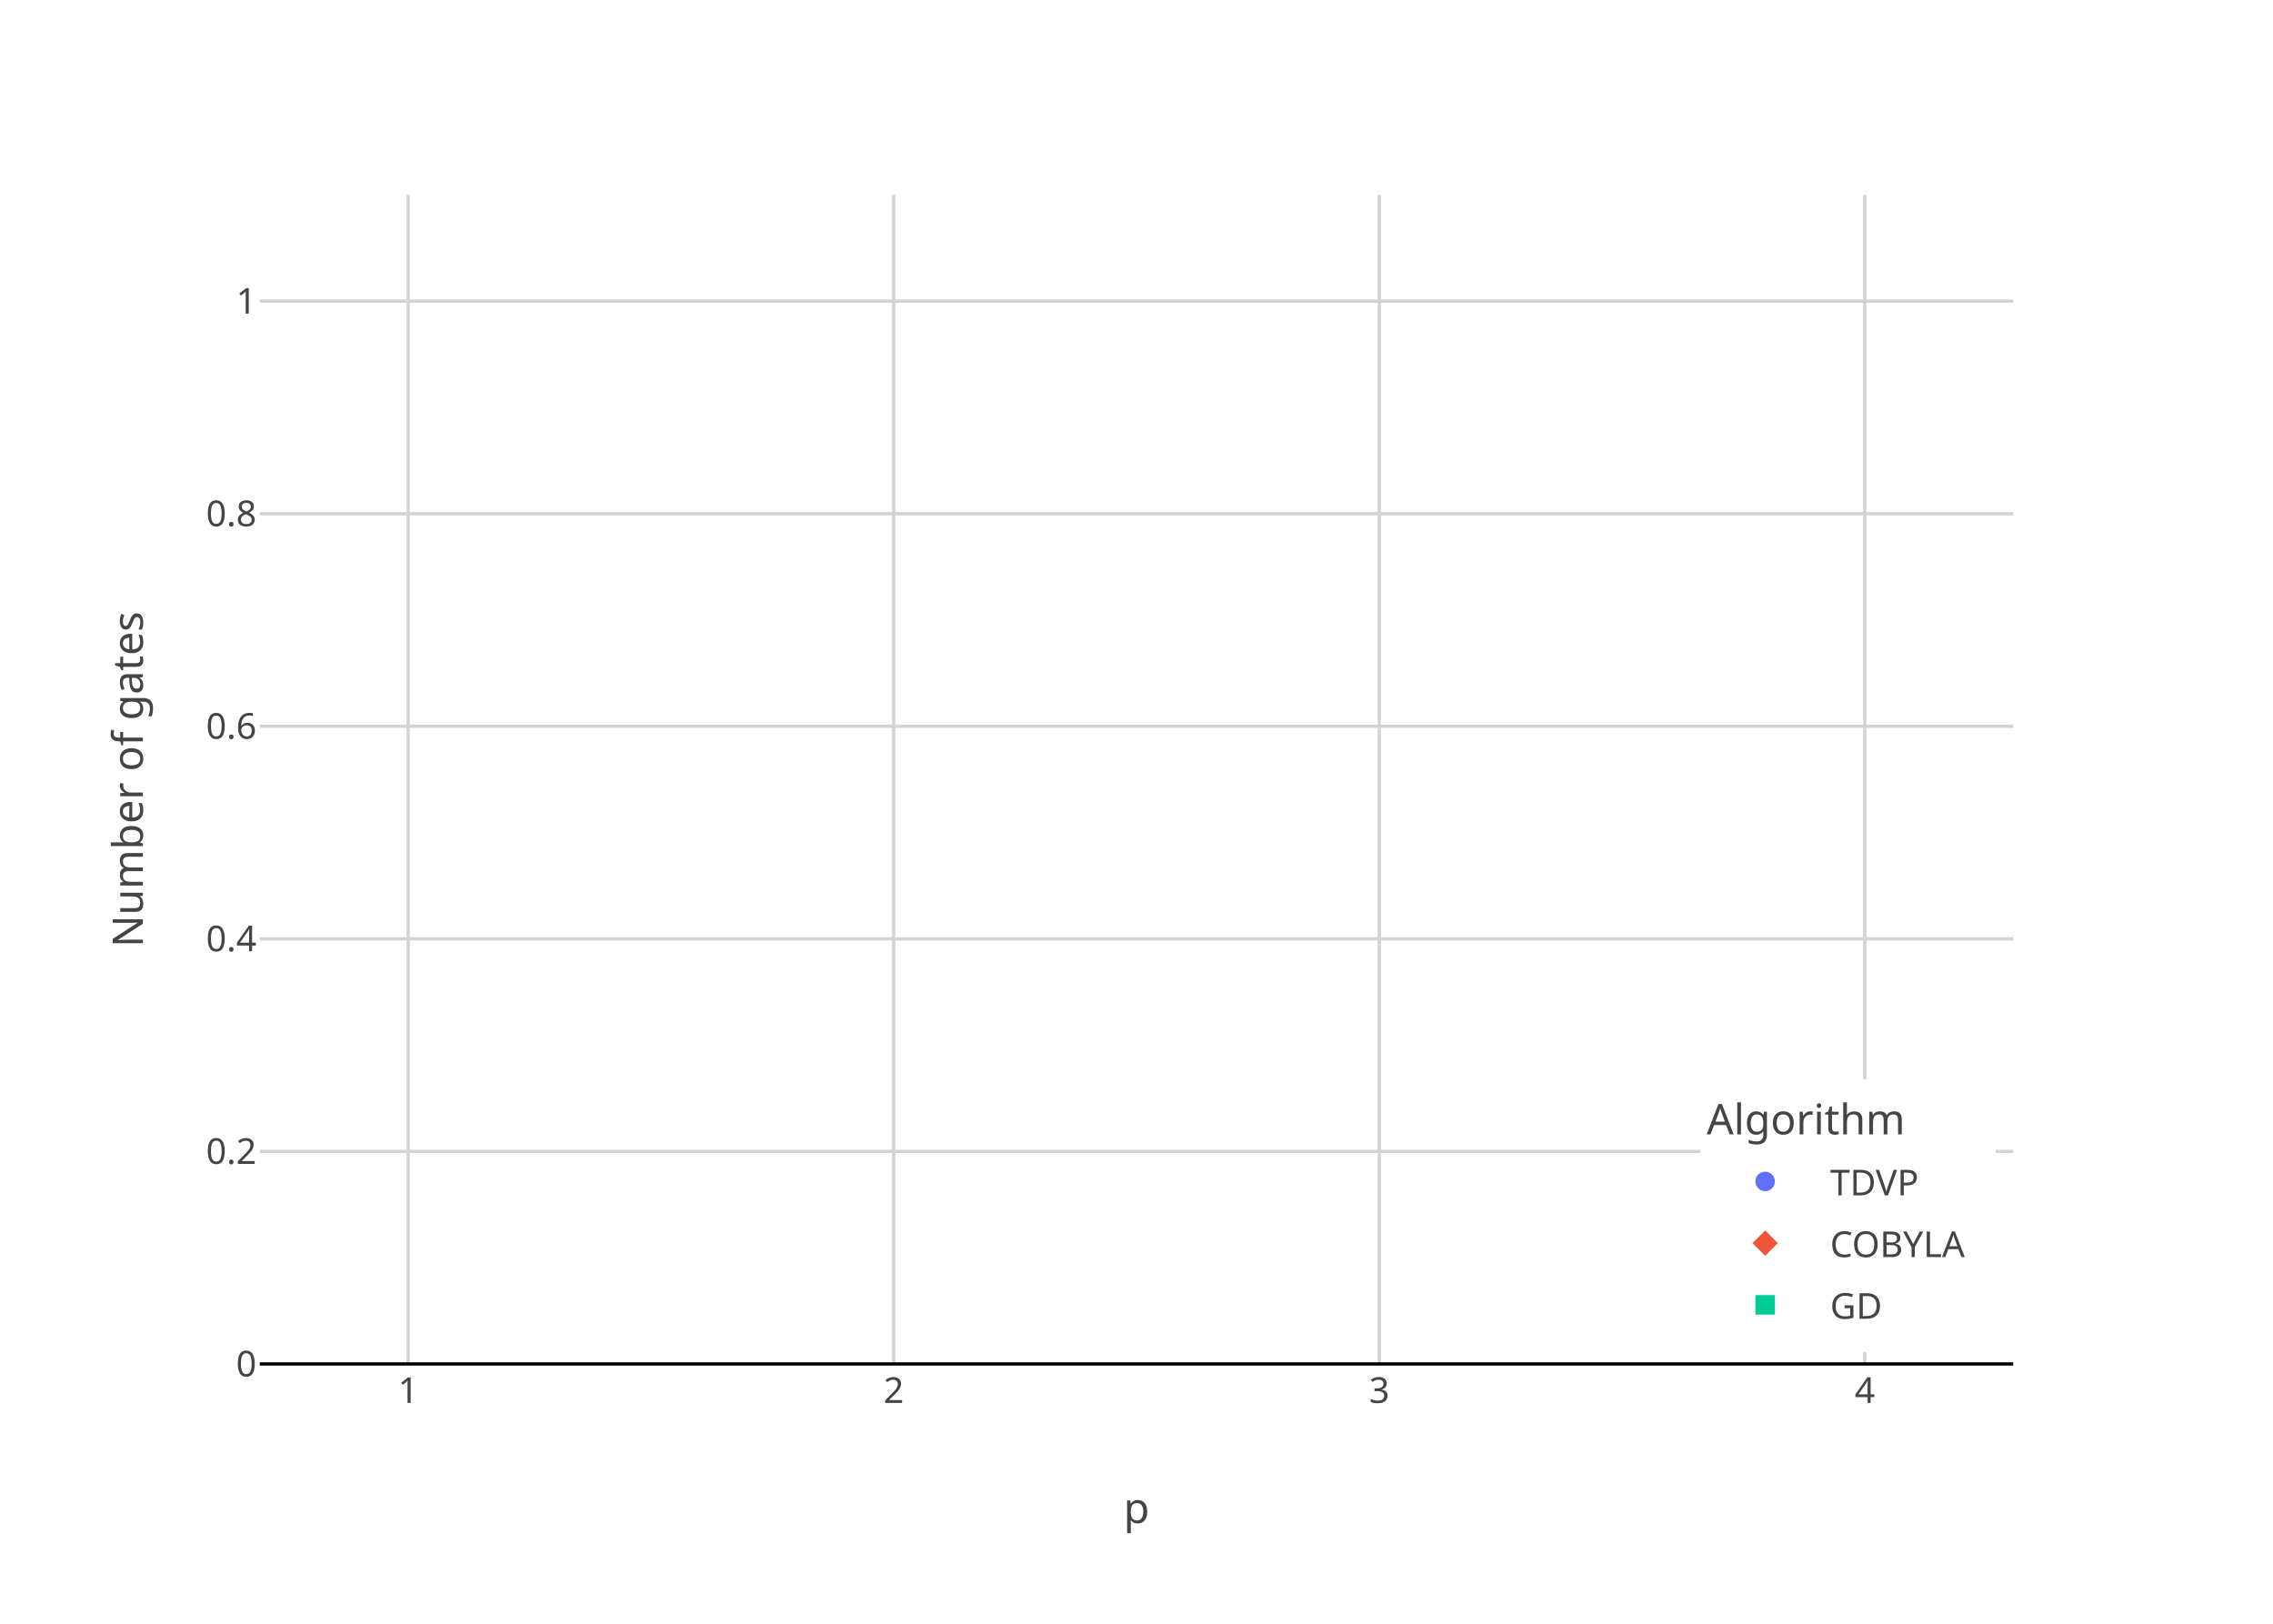
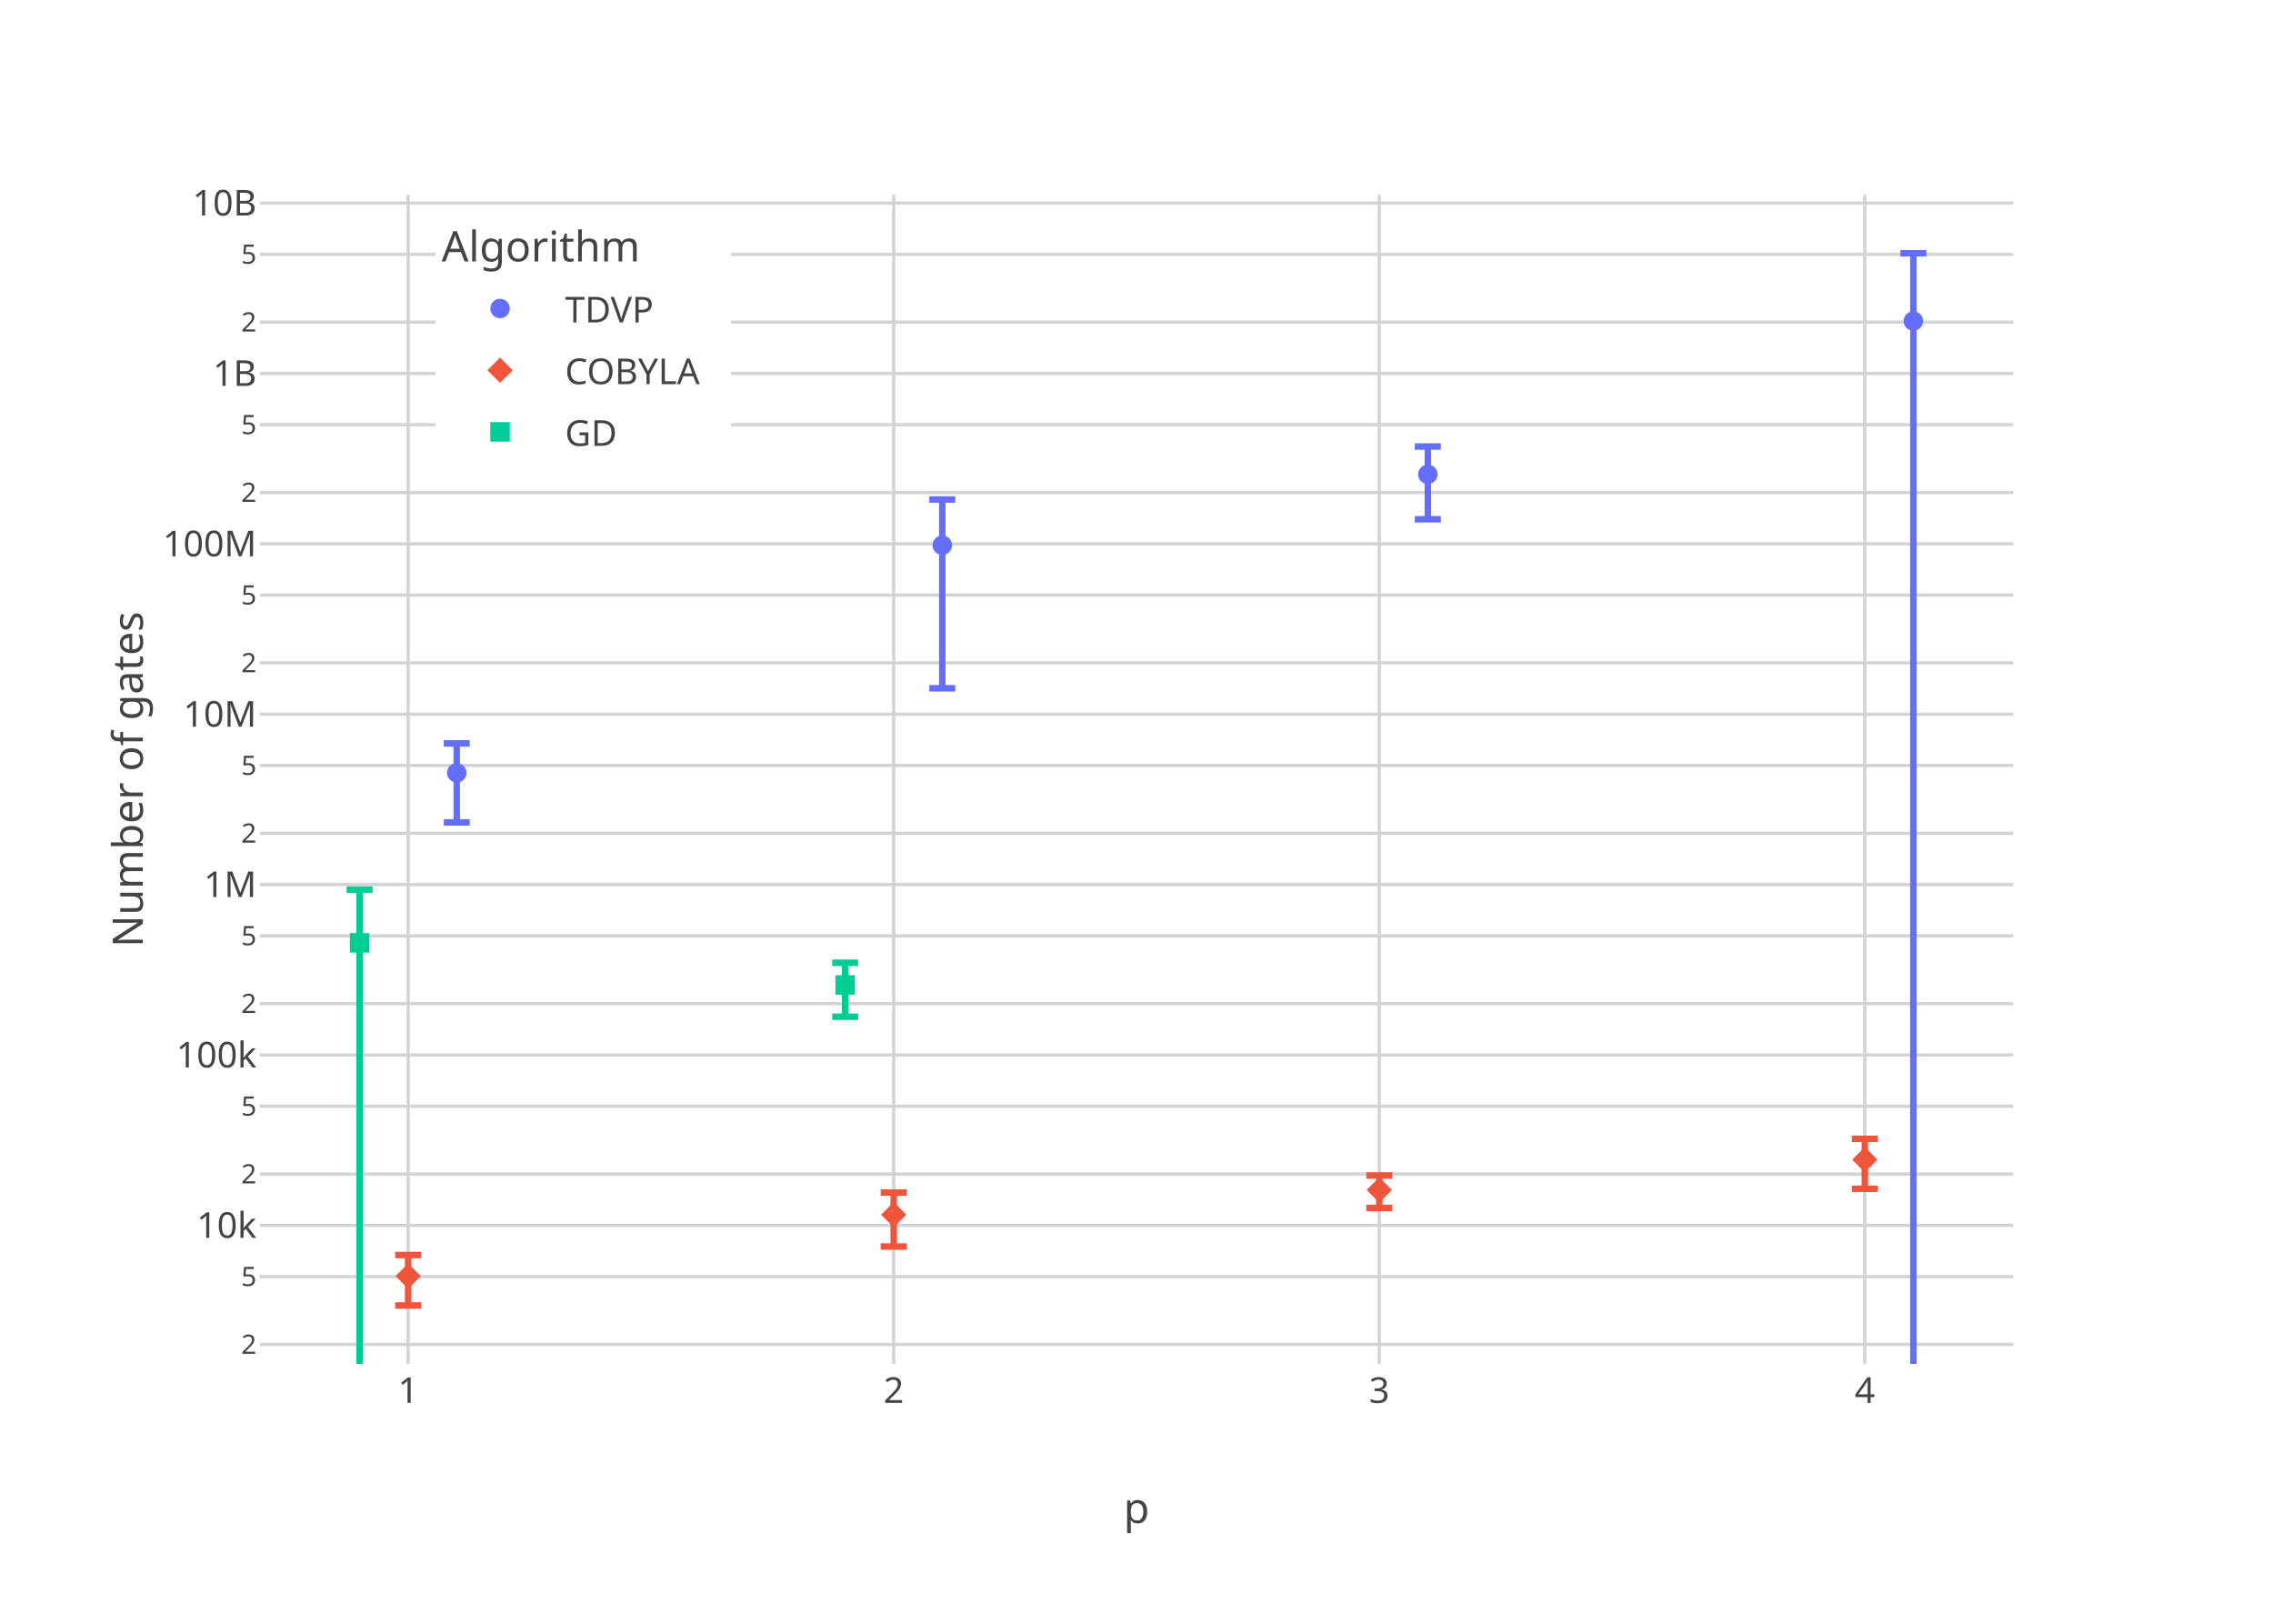
<svg xmlns="http://www.w3.org/2000/svg" class="main-svg" width="700" height="500" style="" viewBox="0 0 700 500">
  <rect x="0" y="0" width="700" height="500" style="fill: rgb(255, 255, 255); fill-opacity: 1;" />
-   <defs id="defs-cd2d89">
+   <defs id="defs-e2ddfd">
    <g class="clips">
-       <clipPath id="clipcd2d89xyplot" class="plotclip">
+       <clipPath id="clipe2ddfdxyplot" class="plotclip">
        <rect width="540" height="360" />
      </clipPath>
-       <clipPath class="axesclip" id="clipcd2d89x">
+       <clipPath class="axesclip" id="clipe2ddfdx">
        <rect x="80" y="0" width="540" height="500" />
      </clipPath>
-       <clipPath class="axesclip" id="clipcd2d89y">
+       <clipPath class="axesclip" id="clipe2ddfdy">
        <rect x="0" y="60" width="700" height="360" />
      </clipPath>
-       <clipPath class="axesclip" id="clipcd2d89xy">
+       <clipPath class="axesclip" id="clipe2ddfdxy">
        <rect x="80" y="60" width="540" height="360" />
      </clipPath>
    </g>
    <g class="gradients" />
    <g class="patterns" />
  </defs>
  <g class="bglayer">
    <rect class="bg" x="80" y="60" width="540" height="360" style="fill: rgb(0, 0, 0); fill-opacity: 0; stroke-width: 0;" />
  </g>
  <g class="layer-below">
    <g class="imagelayer" />
    <g class="shapelayer" />
  </g>
  <g class="cartesianlayer">
    <g class="subplot xy">
      <g class="layer-subplot">
        <g class="shapelayer" />
        <g class="imagelayer" />
      </g>
      <g class="minor-gridlayer">
        <g class="x" />
        <g class="y" />
      </g>
      <g class="gridlayer">
        <g class="x">
          <path class="xgrid crisp" transform="translate(125.7,0)" d="M0,60v360" style="stroke: rgb(211, 211, 211); stroke-opacity: 1; stroke-width: 1px;" />
          <path class="xgrid crisp" transform="translate(275.23,0)" d="M0,60v360" style="stroke: rgb(211, 211, 211); stroke-opacity: 1; stroke-width: 1px;" />
          <path class="xgrid crisp" transform="translate(424.77,0)" d="M0,60v360" style="stroke: rgb(211, 211, 211); stroke-opacity: 1; stroke-width: 1px;" />
          <path class="xgrid crisp" transform="translate(574.3,0)" d="M0,60v360" style="stroke: rgb(211, 211, 211); stroke-opacity: 1; stroke-width: 1px;" />
        </g>
        <g class="y">
-           <path class="ygrid crisp" transform="translate(0,354.55)" d="M80,0h540" style="stroke: rgb(211, 211, 211); stroke-opacity: 1; stroke-width: 1px;" />
-           <path class="ygrid crisp" transform="translate(0,289.09)" d="M80,0h540" style="stroke: rgb(211, 211, 211); stroke-opacity: 1; stroke-width: 1px;" />
-           <path class="ygrid crisp" transform="translate(0,223.64)" d="M80,0h540" style="stroke: rgb(211, 211, 211); stroke-opacity: 1; stroke-width: 1px;" />
-           <path class="ygrid crisp" transform="translate(0,158.18)" d="M80,0h540" style="stroke: rgb(211, 211, 211); stroke-opacity: 1; stroke-width: 1px;" />
-           <path class="ygrid crisp" transform="translate(0,92.73)" d="M80,0h540" style="stroke: rgb(211, 211, 211); stroke-opacity: 1; stroke-width: 1px;" />
-         </g>
-       </g>
-       <g class="zerolinelayer">
-         <path class="yzl zl crisp" transform="translate(0,420)" d="M80,0h540" style="stroke: rgb(0, 0, 0); stroke-opacity: 1; stroke-width: 1px;" />
-       </g>
+           <path class="ygrid crisp" transform="translate(0,414)" d="M80,0h540" style="stroke: rgb(211, 211, 211); stroke-opacity: 1; stroke-width: 1px;" />
+           <path class="ygrid crisp" transform="translate(0,393.12)" d="M80,0h540" style="stroke: rgb(211, 211, 211); stroke-opacity: 1; stroke-width: 1px;" />
+           <path class="ygrid crisp" transform="translate(0,377.32)" d="M80,0h540" style="stroke: rgb(211, 211, 211); stroke-opacity: 1; stroke-width: 1px;" />
+           <path class="ygrid crisp" transform="translate(0,361.53)" d="M80,0h540" style="stroke: rgb(211, 211, 211); stroke-opacity: 1; stroke-width: 1px;" />
+           <path class="ygrid crisp" transform="translate(0,340.65)" d="M80,0h540" style="stroke: rgb(211, 211, 211); stroke-opacity: 1; stroke-width: 1px;" />
+           <path class="ygrid crisp" transform="translate(0,324.86)" d="M80,0h540" style="stroke: rgb(211, 211, 211); stroke-opacity: 1; stroke-width: 1px;" />
+           <path class="ygrid crisp" transform="translate(0,309.06)" d="M80,0h540" style="stroke: rgb(211, 211, 211); stroke-opacity: 1; stroke-width: 1px;" />
+           <path class="ygrid crisp" transform="translate(0,288.18)" d="M80,0h540" style="stroke: rgb(211, 211, 211); stroke-opacity: 1; stroke-width: 1px;" />
+           <path class="ygrid crisp" transform="translate(0,272.39)" d="M80,0h540" style="stroke: rgb(211, 211, 211); stroke-opacity: 1; stroke-width: 1px;" />
+           <path class="ygrid crisp" transform="translate(0,256.6)" d="M80,0h540" style="stroke: rgb(211, 211, 211); stroke-opacity: 1; stroke-width: 1px;" />
+           <path class="ygrid crisp" transform="translate(0,235.72)" d="M80,0h540" style="stroke: rgb(211, 211, 211); stroke-opacity: 1; stroke-width: 1px;" />
+           <path class="ygrid crisp" transform="translate(0,219.92)" d="M80,0h540" style="stroke: rgb(211, 211, 211); stroke-opacity: 1; stroke-width: 1px;" />
+           <path class="ygrid crisp" transform="translate(0,204.13)" d="M80,0h540" style="stroke: rgb(211, 211, 211); stroke-opacity: 1; stroke-width: 1px;" />
+           <path class="ygrid crisp" transform="translate(0,183.25)" d="M80,0h540" style="stroke: rgb(211, 211, 211); stroke-opacity: 1; stroke-width: 1px;" />
+           <path class="ygrid crisp" transform="translate(0,167.46)" d="M80,0h540" style="stroke: rgb(211, 211, 211); stroke-opacity: 1; stroke-width: 1px;" />
+           <path class="ygrid crisp" transform="translate(0,151.66)" d="M80,0h540" style="stroke: rgb(211, 211, 211); stroke-opacity: 1; stroke-width: 1px;" />
+           <path class="ygrid crisp" transform="translate(0,130.79)" d="M80,0h540" style="stroke: rgb(211, 211, 211); stroke-opacity: 1; stroke-width: 1px;" />
+           <path class="ygrid crisp" transform="translate(0,114.99)" d="M80,0h540" style="stroke: rgb(211, 211, 211); stroke-opacity: 1; stroke-width: 1px;" />
+           <path class="ygrid crisp" transform="translate(0,99.2)" d="M80,0h540" style="stroke: rgb(211, 211, 211); stroke-opacity: 1; stroke-width: 1px;" />
+           <path class="ygrid crisp" transform="translate(0,78.32)" d="M80,0h540" style="stroke: rgb(211, 211, 211); stroke-opacity: 1; stroke-width: 1px;" />
+           <path class="ygrid crisp" transform="translate(0,62.52)" d="M80,0h540" style="stroke: rgb(211, 211, 211); stroke-opacity: 1; stroke-width: 1px;" />
+         </g>
+       </g>
+       <g class="zerolinelayer" />
      <path class="xlines-below" />
      <path class="ylines-below" />
      <g class="overlines-below" />
      <g class="xaxislayer-below" />
      <g class="yaxislayer-below" />
      <g class="overaxes-below" />
-       <g class="plot" transform="translate(80,60)" clip-path="url(#clipcd2d89xyplot)">
+       <g class="plot" transform="translate(80,60)" clip-path="url(#clipe2ddfdxyplot)">
        <g class="scatterlayer mlayer">
-           <g class="trace scatter trace4918f2" style="stroke-miterlimit: 2; opacity: 1;">
+           <g class="trace scatter trace5ba8b7" style="stroke-miterlimit: 2; opacity: 1;">
            <g class="fills" />
            <g class="errorbars">
              <g class="errorbar">
-                 <path class="yerror" d="M56.66,-2206420166.75h8m-4,0V-757944524.16m-4,0h8" style="vector-effect: non-scaling-stroke; stroke-width: 2px; stroke: rgb(99, 110, 250); stroke-opacity: 1;" />
-               </g>
-               <g class="errorbar">
-                 <path class="yerror" d="M206.19,-59581537664.15h8m-4,0V-4643177009.79m-4,0h8" style="vector-effect: non-scaling-stroke; stroke-width: 2px; stroke: rgb(99, 110, 250); stroke-opacity: 1;" />
-               </g>
-               <g class="errorbar">
-                 <path class="yerror" d="M355.72,-121863480523.38h8m-4,0V-45608562143.63m-4,0h8" style="vector-effect: non-scaling-stroke; stroke-width: 2px; stroke: rgb(99, 110, 250); stroke-opacity: 1;" />
-               </g>
-               <g class="errorbar">
-                 <path class="yerror" d="M505.25,-1659402117983.51h8m-4,0V330738832158.06m-4,0h8" style="vector-effect: non-scaling-stroke; stroke-width: 2px; stroke: rgb(99, 110, 250); stroke-opacity: 1;" />
+                 <path class="yerror" d="M56.66,168.91h8m-4,0V193.25m-4,0h8" style="vector-effect: non-scaling-stroke; stroke-width: 2px; stroke: rgb(99, 110, 250); stroke-opacity: 1;" />
+               </g>
+               <g class="errorbar">
+                 <path class="yerror" d="M206.19,93.81h8m-4,0V151.95m-4,0h8" style="vector-effect: non-scaling-stroke; stroke-width: 2px; stroke: rgb(99, 110, 250); stroke-opacity: 1;" />
+               </g>
+               <g class="errorbar">
+                 <path class="yerror" d="M355.72,77.5h8m-4,0V99.9m-4,0h8" style="vector-effect: non-scaling-stroke; stroke-width: 2px; stroke: rgb(99, 110, 250); stroke-opacity: 1;" />
+               </g>
+               <g class="errorbar">
+                 <path class="yerror" d="M505.25,18h8m-4,0V3780" style="vector-effect: non-scaling-stroke; stroke-width: 2px; stroke: rgb(99, 110, 250); stroke-opacity: 1;" />
              </g>
            </g>
            <g class="lines" />
            <g class="points">
-               <path class="point" transform="translate(60.66,-1482182345.45)" d="M3,0A3,3 0 1,1 0,-3A3,3 0 0,1 3,0Z" style="opacity: 1; stroke-width: 0px; fill: rgb(99, 110, 250); fill-opacity: 1;" />
-               <path class="point" transform="translate(210.19,-32112357336.97)" d="M3,0A3,3 0 1,1 0,-3A3,3 0 0,1 3,0Z" style="opacity: 1; stroke-width: 0px; fill: rgb(99, 110, 250); fill-opacity: 1;" />
-               <path class="point" transform="translate(359.72,-83736021333.51)" d="M3,0A3,3 0 1,1 0,-3A3,3 0 0,1 3,0Z" style="opacity: 1; stroke-width: 0px; fill: rgb(99, 110, 250); fill-opacity: 1;" />
-               <path class="point" transform="translate(509.25,-664331642912.73)" d="M3,0A3,3 0 1,1 0,-3A3,3 0 0,1 3,0Z" style="opacity: 1; stroke-width: 0px; fill: rgb(99, 110, 250); fill-opacity: 1;" />
+               <path class="point" transform="translate(60.66,177.97)" d="M3,0A3,3 0 1,1 0,-3A3,3 0 0,1 3,0Z" style="opacity: 1; stroke-width: 0px; fill: rgb(99, 110, 250); fill-opacity: 1;" />
+               <path class="point" transform="translate(210.19,107.89)" d="M3,0A3,3 0 1,1 0,-3A3,3 0 0,1 3,0Z" style="opacity: 1; stroke-width: 0px; fill: rgb(99, 110, 250); fill-opacity: 1;" />
+               <path class="point" transform="translate(359.72,86.05)" d="M3,0A3,3 0 1,1 0,-3A3,3 0 0,1 3,0Z" style="opacity: 1; stroke-width: 0px; fill: rgb(99, 110, 250); fill-opacity: 1;" />
+               <path class="point" transform="translate(509.25,38.86)" d="M3,0A3,3 0 1,1 0,-3A3,3 0 0,1 3,0Z" style="opacity: 1; stroke-width: 0px; fill: rgb(99, 110, 250); fill-opacity: 1;" />
            </g>
            <g class="text" />
          </g>
-           <g class="trace scatter trace52e09b" style="stroke-miterlimit: 2; opacity: 1;">
+           <g class="trace scatter trace4d06fe" style="stroke-miterlimit: 2; opacity: 1;">
            <g class="fills" />
            <g class="errorbars">
              <g class="errorbar">
-                 <path class="yerror" d="M41.7,-2190422.94h8m-4,0V-1107766.15m-4,0h8" style="vector-effect: non-scaling-stroke; stroke-width: 2px; stroke: rgb(239, 85, 59); stroke-opacity: 1;" />
-               </g>
-               <g class="errorbar">
-                 <path class="yerror" d="M191.23,-5098798.98h8m-4,0V-2455899.2m-4,0h8" style="vector-effect: non-scaling-stroke; stroke-width: 2px; stroke: rgb(239, 85, 59); stroke-opacity: 1;" />
-               </g>
-               <g class="errorbar">
-                 <path class="yerror" d="M340.77,-6419738.6h8m-4,0V-4141286.86m-4,0h8" style="vector-effect: non-scaling-stroke; stroke-width: 2px; stroke: rgb(239, 85, 59); stroke-opacity: 1;" />
-               </g>
-               <g class="errorbar">
-                 <path class="yerror" d="M490.3,-10534488.14h8m-4,0V-5365664.58m-4,0h8" style="vector-effect: non-scaling-stroke; stroke-width: 2px; stroke: rgb(239, 85, 59); stroke-opacity: 1;" />
+                 <path class="yerror" d="M41.7,326.47h8m-4,0V342m-4,0h8" style="vector-effect: non-scaling-stroke; stroke-width: 2px; stroke: rgb(239, 85, 59); stroke-opacity: 1;" />
+               </g>
+               <g class="errorbar">
+                 <path class="yerror" d="M191.23,307.22h8m-4,0V323.86m-4,0h8" style="vector-effect: non-scaling-stroke; stroke-width: 2px; stroke: rgb(239, 85, 59); stroke-opacity: 1;" />
+               </g>
+               <g class="errorbar">
+                 <path class="yerror" d="M340.77,301.97h8m-4,0V311.96m-4,0h8" style="vector-effect: non-scaling-stroke; stroke-width: 2px; stroke: rgb(239, 85, 59); stroke-opacity: 1;" />
+               </g>
+               <g class="errorbar">
+                 <path class="yerror" d="M490.3,290.69h8m-4,0V306.06m-4,0h8" style="vector-effect: non-scaling-stroke; stroke-width: 2px; stroke: rgb(239, 85, 59); stroke-opacity: 1;" />
              </g>
            </g>
            <g class="lines" />
            <g class="points">
-               <path class="point" transform="translate(45.7,-1649094.55)" d="M3.9,0L0,3.9L-3.9,0L0,-3.9Z" style="opacity: 1; stroke-width: 0px; fill: rgb(239, 85, 59); fill-opacity: 1;" />
-               <path class="point" transform="translate(195.23,-3777349.09)" d="M3.9,0L0,3.9L-3.9,0L0,-3.9Z" style="opacity: 1; stroke-width: 0px; fill: rgb(239, 85, 59); fill-opacity: 1;" />
-               <path class="point" transform="translate(344.77,-5280512.73)" d="M3.9,0L0,3.9L-3.9,0L0,-3.9Z" style="opacity: 1; stroke-width: 0px; fill: rgb(239, 85, 59); fill-opacity: 1;" />
-               <path class="point" transform="translate(494.3,-7950076.36)" d="M3.9,0L0,3.9L-3.9,0L0,-3.9Z" style="opacity: 1; stroke-width: 0px; fill: rgb(239, 85, 59); fill-opacity: 1;" />
+               <path class="point" transform="translate(45.7,332.94)" d="M3.9,0L0,3.9L-3.9,0L0,-3.9Z" style="opacity: 1; stroke-width: 0px; fill: rgb(239, 85, 59); fill-opacity: 1;" />
+               <path class="point" transform="translate(195.23,314.05)" d="M3.9,0L0,3.9L-3.9,0L0,-3.9Z" style="opacity: 1; stroke-width: 0px; fill: rgb(239, 85, 59); fill-opacity: 1;" />
+               <path class="point" transform="translate(344.77,306.42)" d="M3.9,0L0,3.9L-3.9,0L0,-3.9Z" style="opacity: 1; stroke-width: 0px; fill: rgb(239, 85, 59); fill-opacity: 1;" />
+               <path class="point" transform="translate(494.3,297.1)" d="M3.9,0L0,3.9L-3.9,0L0,-3.9Z" style="opacity: 1; stroke-width: 0px; fill: rgb(239, 85, 59); fill-opacity: 1;" />
            </g>
            <g class="text" />
          </g>
-           <g class="trace scatter tracecde115" style="stroke-miterlimit: 2; opacity: 1;">
+           <g class="trace scatter traceae7950" style="stroke-miterlimit: 2; opacity: 1;">
            <g class="fills" />
            <g class="errorbars">
              <g class="errorbar">
-                 <path class="yerror" d="M26.75,-15332678.64h8m-4,0V326853.19m-4,0h8" style="vector-effect: non-scaling-stroke; stroke-width: 2px; stroke: rgb(0, 204, 150); stroke-opacity: 1;" />
-               </g>
-               <g class="errorbar">
-                 <path class="yerror" d="M176.28,-5731185.92h8m-4,0V-2796821.35m-4,0h8" style="vector-effect: non-scaling-stroke; stroke-width: 2px; stroke: rgb(0, 204, 150); stroke-opacity: 1;" />
+                 <path class="yerror" d="M26.75,213.96h8m-4,0V3780" style="vector-effect: non-scaling-stroke; stroke-width: 2px; stroke: rgb(0, 204, 150); stroke-opacity: 1;" />
+               </g>
+               <g class="errorbar">
+                 <path class="yerror" d="M176.28,236.48h8m-4,0V253.09m-4,0h8" style="vector-effect: non-scaling-stroke; stroke-width: 2px; stroke: rgb(0, 204, 150); stroke-opacity: 1;" />
              </g>
              <g class="errorbar" />
              <g class="errorbar" />
            </g>
            <g class="lines" />
            <g class="points">
-               <path class="point" transform="translate(30.75,-7502912.73)" d="M3,3H-3V-3H3Z" style="opacity: 1; stroke-width: 0px; fill: rgb(0, 204, 150); fill-opacity: 1;" />
-               <path class="point" transform="translate(180.28,-4264003.64)" d="M3,3H-3V-3H3Z" style="opacity: 1; stroke-width: 0px; fill: rgb(0, 204, 150); fill-opacity: 1;" />
+               <path class="point" transform="translate(30.75,230.33)" d="M3,3H-3V-3H3Z" style="opacity: 1; stroke-width: 0px; fill: rgb(0, 204, 150); fill-opacity: 1;" />
+               <path class="point" transform="translate(180.28,243.3)" d="M3,3H-3V-3H3Z" style="opacity: 1; stroke-width: 0px; fill: rgb(0, 204, 150); fill-opacity: 1;" />
            </g>
            <g class="text" />
          </g>
        </g>
      </g>
      <g class="overplot" />
      <path class="xlines-above crisp" d="M0,0" style="fill: none;" />
      <path class="ylines-above crisp" d="M0,0" style="fill: none;" />
      <g class="overlines-above" />
      <g class="xaxislayer-above">
        <g class="xtick">
          <text text-anchor="middle" x="0" y="432" transform="translate(125.7,0)" style="font-family: 'Computer Modern'; font-size: 11px; fill: rgb(68, 68, 68); fill-opacity: 1; white-space: pre; opacity: 1;">1</text>
        </g>
        <g class="xtick">
          <text text-anchor="middle" x="0" y="432" style="font-family: 'Computer Modern'; font-size: 11px; fill: rgb(68, 68, 68); fill-opacity: 1; white-space: pre; opacity: 1;" transform="translate(275.23,0)">2</text>
        </g>
        <g class="xtick">
          <text text-anchor="middle" x="0" y="432" style="font-family: 'Computer Modern'; font-size: 11px; fill: rgb(68, 68, 68); fill-opacity: 1; white-space: pre; opacity: 1;" transform="translate(424.77,0)">3</text>
        </g>
        <g class="xtick">
          <text text-anchor="middle" x="0" y="432" style="font-family: 'Computer Modern'; font-size: 11px; fill: rgb(68, 68, 68); fill-opacity: 1; white-space: pre; opacity: 1;" transform="translate(574.3,0)">4</text>
        </g>
      </g>
      <g class="yaxislayer-above">
        <g class="ytick">
-           <text text-anchor="end" x="79" y="3.85" transform="translate(0,420)" style="font-family: 'Computer Modern'; font-size: 11px; fill: rgb(68, 68, 68); fill-opacity: 1; white-space: pre; opacity: 1;">0</text>
-         </g>
-         <g class="ytick">
-           <text text-anchor="end" x="79" y="3.85" style="font-family: 'Computer Modern'; font-size: 11px; fill: rgb(68, 68, 68); fill-opacity: 1; white-space: pre; opacity: 1;" transform="translate(0,354.55)">0.2</text>
-         </g>
-         <g class="ytick">
-           <text text-anchor="end" x="79" y="3.85" style="font-family: 'Computer Modern'; font-size: 11px; fill: rgb(68, 68, 68); fill-opacity: 1; white-space: pre; opacity: 1;" transform="translate(0,289.09)">0.4</text>
-         </g>
-         <g class="ytick">
-           <text text-anchor="end" x="79" y="3.85" style="font-family: 'Computer Modern'; font-size: 11px; fill: rgb(68, 68, 68); fill-opacity: 1; white-space: pre; opacity: 1;" transform="translate(0,223.64)">0.6</text>
-         </g>
-         <g class="ytick">
-           <text text-anchor="end" x="79" y="3.85" style="font-family: 'Computer Modern'; font-size: 11px; fill: rgb(68, 68, 68); fill-opacity: 1; white-space: pre; opacity: 1;" transform="translate(0,158.18)">0.8</text>
-         </g>
-         <g class="ytick">
-           <text text-anchor="end" x="79" y="3.85" style="font-family: 'Computer Modern'; font-size: 11px; fill: rgb(68, 68, 68); fill-opacity: 1; white-space: pre; opacity: 1;" transform="translate(0,92.73)">1</text>
+           <text text-anchor="end" x="79" y="2.887" transform="translate(0,414)" style="font-family: 'Computer Modern'; font-size: 8.25px; fill: rgb(68, 68, 68); fill-opacity: 1; white-space: pre; opacity: 1;">2</text>
+         </g>
+         <g class="ytick">
+           <text text-anchor="end" x="79" y="2.887" style="font-family: 'Computer Modern'; font-size: 8.25px; fill: rgb(68, 68, 68); fill-opacity: 1; white-space: pre; opacity: 1;" transform="translate(0,393.12)">5</text>
+         </g>
+         <g class="ytick">
+           <text text-anchor="end" x="79" y="3.85" style="font-family: 'Computer Modern'; font-size: 11px; fill: rgb(68, 68, 68); fill-opacity: 1; white-space: pre; opacity: 1;" transform="translate(0,377.32)">10k</text>
+         </g>
+         <g class="ytick">
+           <text text-anchor="end" x="79" y="2.887" style="font-family: 'Computer Modern'; font-size: 8.25px; fill: rgb(68, 68, 68); fill-opacity: 1; white-space: pre; opacity: 1;" transform="translate(0,361.53)">2</text>
+         </g>
+         <g class="ytick">
+           <text text-anchor="end" x="79" y="2.887" style="font-family: 'Computer Modern'; font-size: 8.25px; fill: rgb(68, 68, 68); fill-opacity: 1; white-space: pre; opacity: 1;" transform="translate(0,340.65)">5</text>
+         </g>
+         <g class="ytick">
+           <text text-anchor="end" x="79" y="3.85" style="font-family: 'Computer Modern'; font-size: 11px; fill: rgb(68, 68, 68); fill-opacity: 1; white-space: pre; opacity: 1;" transform="translate(0,324.86)">100k</text>
+         </g>
+         <g class="ytick">
+           <text text-anchor="end" x="79" y="2.887" style="font-family: 'Computer Modern'; font-size: 8.25px; fill: rgb(68, 68, 68); fill-opacity: 1; white-space: pre; opacity: 1;" transform="translate(0,309.06)">2</text>
+         </g>
+         <g class="ytick">
+           <text text-anchor="end" x="79" y="2.887" style="font-family: 'Computer Modern'; font-size: 8.25px; fill: rgb(68, 68, 68); fill-opacity: 1; white-space: pre; opacity: 1;" transform="translate(0,288.18)">5</text>
+         </g>
+         <g class="ytick">
+           <text text-anchor="end" x="79" y="3.85" style="font-family: 'Computer Modern'; font-size: 11px; fill: rgb(68, 68, 68); fill-opacity: 1; white-space: pre; opacity: 1;" transform="translate(0,272.39)">1M</text>
+         </g>
+         <g class="ytick">
+           <text text-anchor="end" x="79" y="2.887" style="font-family: 'Computer Modern'; font-size: 8.25px; fill: rgb(68, 68, 68); fill-opacity: 1; white-space: pre; opacity: 1;" transform="translate(0,256.6)">2</text>
+         </g>
+         <g class="ytick">
+           <text text-anchor="end" x="79" y="2.887" style="font-family: 'Computer Modern'; font-size: 8.25px; fill: rgb(68, 68, 68); fill-opacity: 1; white-space: pre; opacity: 1;" transform="translate(0,235.72)">5</text>
+         </g>
+         <g class="ytick">
+           <text text-anchor="end" x="79" y="3.85" style="font-family: 'Computer Modern'; font-size: 11px; fill: rgb(68, 68, 68); fill-opacity: 1; white-space: pre; opacity: 1;" transform="translate(0,219.92)">10M</text>
+         </g>
+         <g class="ytick">
+           <text text-anchor="end" x="79" y="2.887" style="font-family: 'Computer Modern'; font-size: 8.25px; fill: rgb(68, 68, 68); fill-opacity: 1; white-space: pre; opacity: 1;" transform="translate(0,204.13)">2</text>
+         </g>
+         <g class="ytick">
+           <text text-anchor="end" x="79" y="2.887" style="font-family: 'Computer Modern'; font-size: 8.25px; fill: rgb(68, 68, 68); fill-opacity: 1; white-space: pre; opacity: 1;" transform="translate(0,183.25)">5</text>
+         </g>
+         <g class="ytick">
+           <text text-anchor="end" x="79" y="3.85" style="font-family: 'Computer Modern'; font-size: 11px; fill: rgb(68, 68, 68); fill-opacity: 1; white-space: pre; opacity: 1;" transform="translate(0,167.46)">100M</text>
+         </g>
+         <g class="ytick">
+           <text text-anchor="end" x="79" y="2.887" style="font-family: 'Computer Modern'; font-size: 8.25px; fill: rgb(68, 68, 68); fill-opacity: 1; white-space: pre; opacity: 1;" transform="translate(0,151.66)">2</text>
+         </g>
+         <g class="ytick">
+           <text text-anchor="end" x="79" y="2.887" style="font-family: 'Computer Modern'; font-size: 8.25px; fill: rgb(68, 68, 68); fill-opacity: 1; white-space: pre; opacity: 1;" transform="translate(0,130.79)">5</text>
+         </g>
+         <g class="ytick">
+           <text text-anchor="end" x="79" y="3.85" style="font-family: 'Computer Modern'; font-size: 11px; fill: rgb(68, 68, 68); fill-opacity: 1; white-space: pre; opacity: 1;" transform="translate(0,114.99)">1B</text>
+         </g>
+         <g class="ytick">
+           <text text-anchor="end" x="79" y="2.887" style="font-family: 'Computer Modern'; font-size: 8.25px; fill: rgb(68, 68, 68); fill-opacity: 1; white-space: pre; opacity: 1;" transform="translate(0,99.2)">2</text>
+         </g>
+         <g class="ytick">
+           <text text-anchor="end" x="79" y="2.887" style="font-family: 'Computer Modern'; font-size: 8.25px; fill: rgb(68, 68, 68); fill-opacity: 1; white-space: pre; opacity: 1;" transform="translate(0,78.32)">5</text>
+         </g>
+         <g class="ytick">
+           <text text-anchor="end" x="79" y="3.85" style="font-family: 'Computer Modern'; font-size: 11px; fill: rgb(68, 68, 68); fill-opacity: 1; white-space: pre; opacity: 1;" transform="translate(0,62.52)">10B</text>
        </g>
      </g>
      <g class="overaxes-above" />
    </g>
  </g>
  <g class="polarlayer" />
  <g class="smithlayer" />
  <g class="ternarylayer" />
  <g class="geolayer" />
  <g class="funnelarealayer" />
  <g class="pielayer" />
  <g class="iciclelayer" />
  <g class="treemaplayer" />
  <g class="sunburstlayer" />
  <g class="glimages" />
-   <defs id="topdefs-cd2d89">
+   <defs id="topdefs-e2ddfd">
    <g class="clips" />
-     <clipPath id="legendcd2d89">
+     <clipPath id="legende2ddfd">
      <rect width="91" height="84" x="0" y="0" />
    </clipPath>
  </defs>
  <g class="layer-above">
    <g class="imagelayer" />
    <g class="shapelayer" />
  </g>
  <g class="infolayer">
-     <g class="legend" pointer-events="all" transform="translate(523.6,332.4)">
+     <g class="legend" pointer-events="all" transform="translate(134,63.6)">
      <rect class="bg" shape-rendering="crispEdges" width="91" height="84" x="0" y="0" style="stroke: rgb(68, 68, 68); stroke-opacity: 1; fill: rgb(255, 255, 255); fill-opacity: 1; stroke-width: 0px;" />
-       <g class="scrollbox" transform="" clip-path="url(#legendcd2d89)">
+       <g class="scrollbox" transform="" clip-path="url(#legende2ddfd)">
        <text class="legendtitletext" text-anchor="start" x="2" y="16.9" style="font-family: 'Computer Modern'; font-size: 13px; fill: rgb(68, 68, 68); fill-opacity: 1; white-space: pre;">Algorithm</text>
        <g class="groups" transform="">
          <g class="traces" transform="translate(0,31.4)" style="opacity: 1;">
            <text class="legendtext" text-anchor="start" x="40" y="4.29" style="font-family: 'Computer Modern'; font-size: 11px; fill: rgb(68, 68, 68); fill-opacity: 1; white-space: pre;">TDVP</text>
            <g class="layers" style="opacity: 1;">
              <g class="legendfill" />
              <g class="legendlines" />
              <g class="legendsymbols">
                <g class="legendpoints">
                  <path class="scatterpts" transform="translate(20,0)" d="M3,0A3,3 0 1,1 0,-3A3,3 0 0,1 3,0Z" style="opacity: 1; stroke-width: 0px; fill: rgb(99, 110, 250); fill-opacity: 1;" />
                </g>
              </g>
            </g>
            <rect class="legendtoggle" x="0" y="-9.5" width="85.281" height="19" style="fill: rgb(0, 0, 0); fill-opacity: 0;" />
          </g>
        </g>
        <g class="groups" transform="">
          <g class="traces" transform="translate(0,50.4)" style="opacity: 1;">
            <text class="legendtext" text-anchor="start" x="40" y="4.29" style="font-family: 'Computer Modern'; font-size: 11px; fill: rgb(68, 68, 68); fill-opacity: 1; white-space: pre;">COBYLA</text>
            <g class="layers" style="opacity: 1;">
              <g class="legendfill" />
              <g class="legendlines" />
              <g class="legendsymbols">
                <g class="legendpoints">
                  <path class="scatterpts" transform="translate(20,0)" d="M3.9,0L0,3.9L-3.9,0L0,-3.9Z" style="opacity: 1; stroke-width: 0px; fill: rgb(239, 85, 59); fill-opacity: 1;" />
                </g>
              </g>
            </g>
            <rect class="legendtoggle" x="0" y="-9.5" width="85.281" height="19" style="fill: rgb(0, 0, 0); fill-opacity: 0;" />
          </g>
        </g>
        <g class="groups" transform="">
          <g class="traces" transform="translate(0,69.4)" style="opacity: 1;">
            <text class="legendtext" text-anchor="start" x="40" y="4.29" style="font-family: 'Computer Modern'; font-size: 11px; fill: rgb(68, 68, 68); fill-opacity: 1; white-space: pre;">GD</text>
            <g class="layers" style="opacity: 1;">
              <g class="legendfill" />
              <g class="legendlines" />
              <g class="legendsymbols">
                <g class="legendpoints">
                  <path class="scatterpts" transform="translate(20,0)" d="M3,3H-3V-3H3Z" style="opacity: 1; stroke-width: 0px; fill: rgb(0, 204, 150); fill-opacity: 1;" />
                </g>
              </g>
            </g>
            <rect class="legendtoggle" x="0" y="-9.5" width="85.281" height="19" style="fill: rgb(0, 0, 0); fill-opacity: 0;" />
          </g>
        </g>
      </g>
      <rect class="scrollbar" rx="20" ry="3" width="0" height="0" x="0" y="0" style="fill: rgb(128, 139, 164); fill-opacity: 1;" />
    </g>
    <g class="g-gtitle" />
    <g class="g-xtitle">
      <text class="xtitle" x="350" y="469" text-anchor="middle" style="font-family: 'Computer Modern'; font-size: 13px; fill: rgb(68, 68, 68); opacity: 1; font-weight: normal; white-space: pre;">p</text>
    </g>
    <g class="g-ytitle">
      <text class="ytitle" transform="rotate(-90,44,240)" x="44" y="240" text-anchor="middle" style="font-family: 'Computer Modern'; font-size: 13px; fill: rgb(68, 68, 68); opacity: 1; font-weight: normal; white-space: pre;">Number of gates</text>
    </g>
  </g>
</svg>
